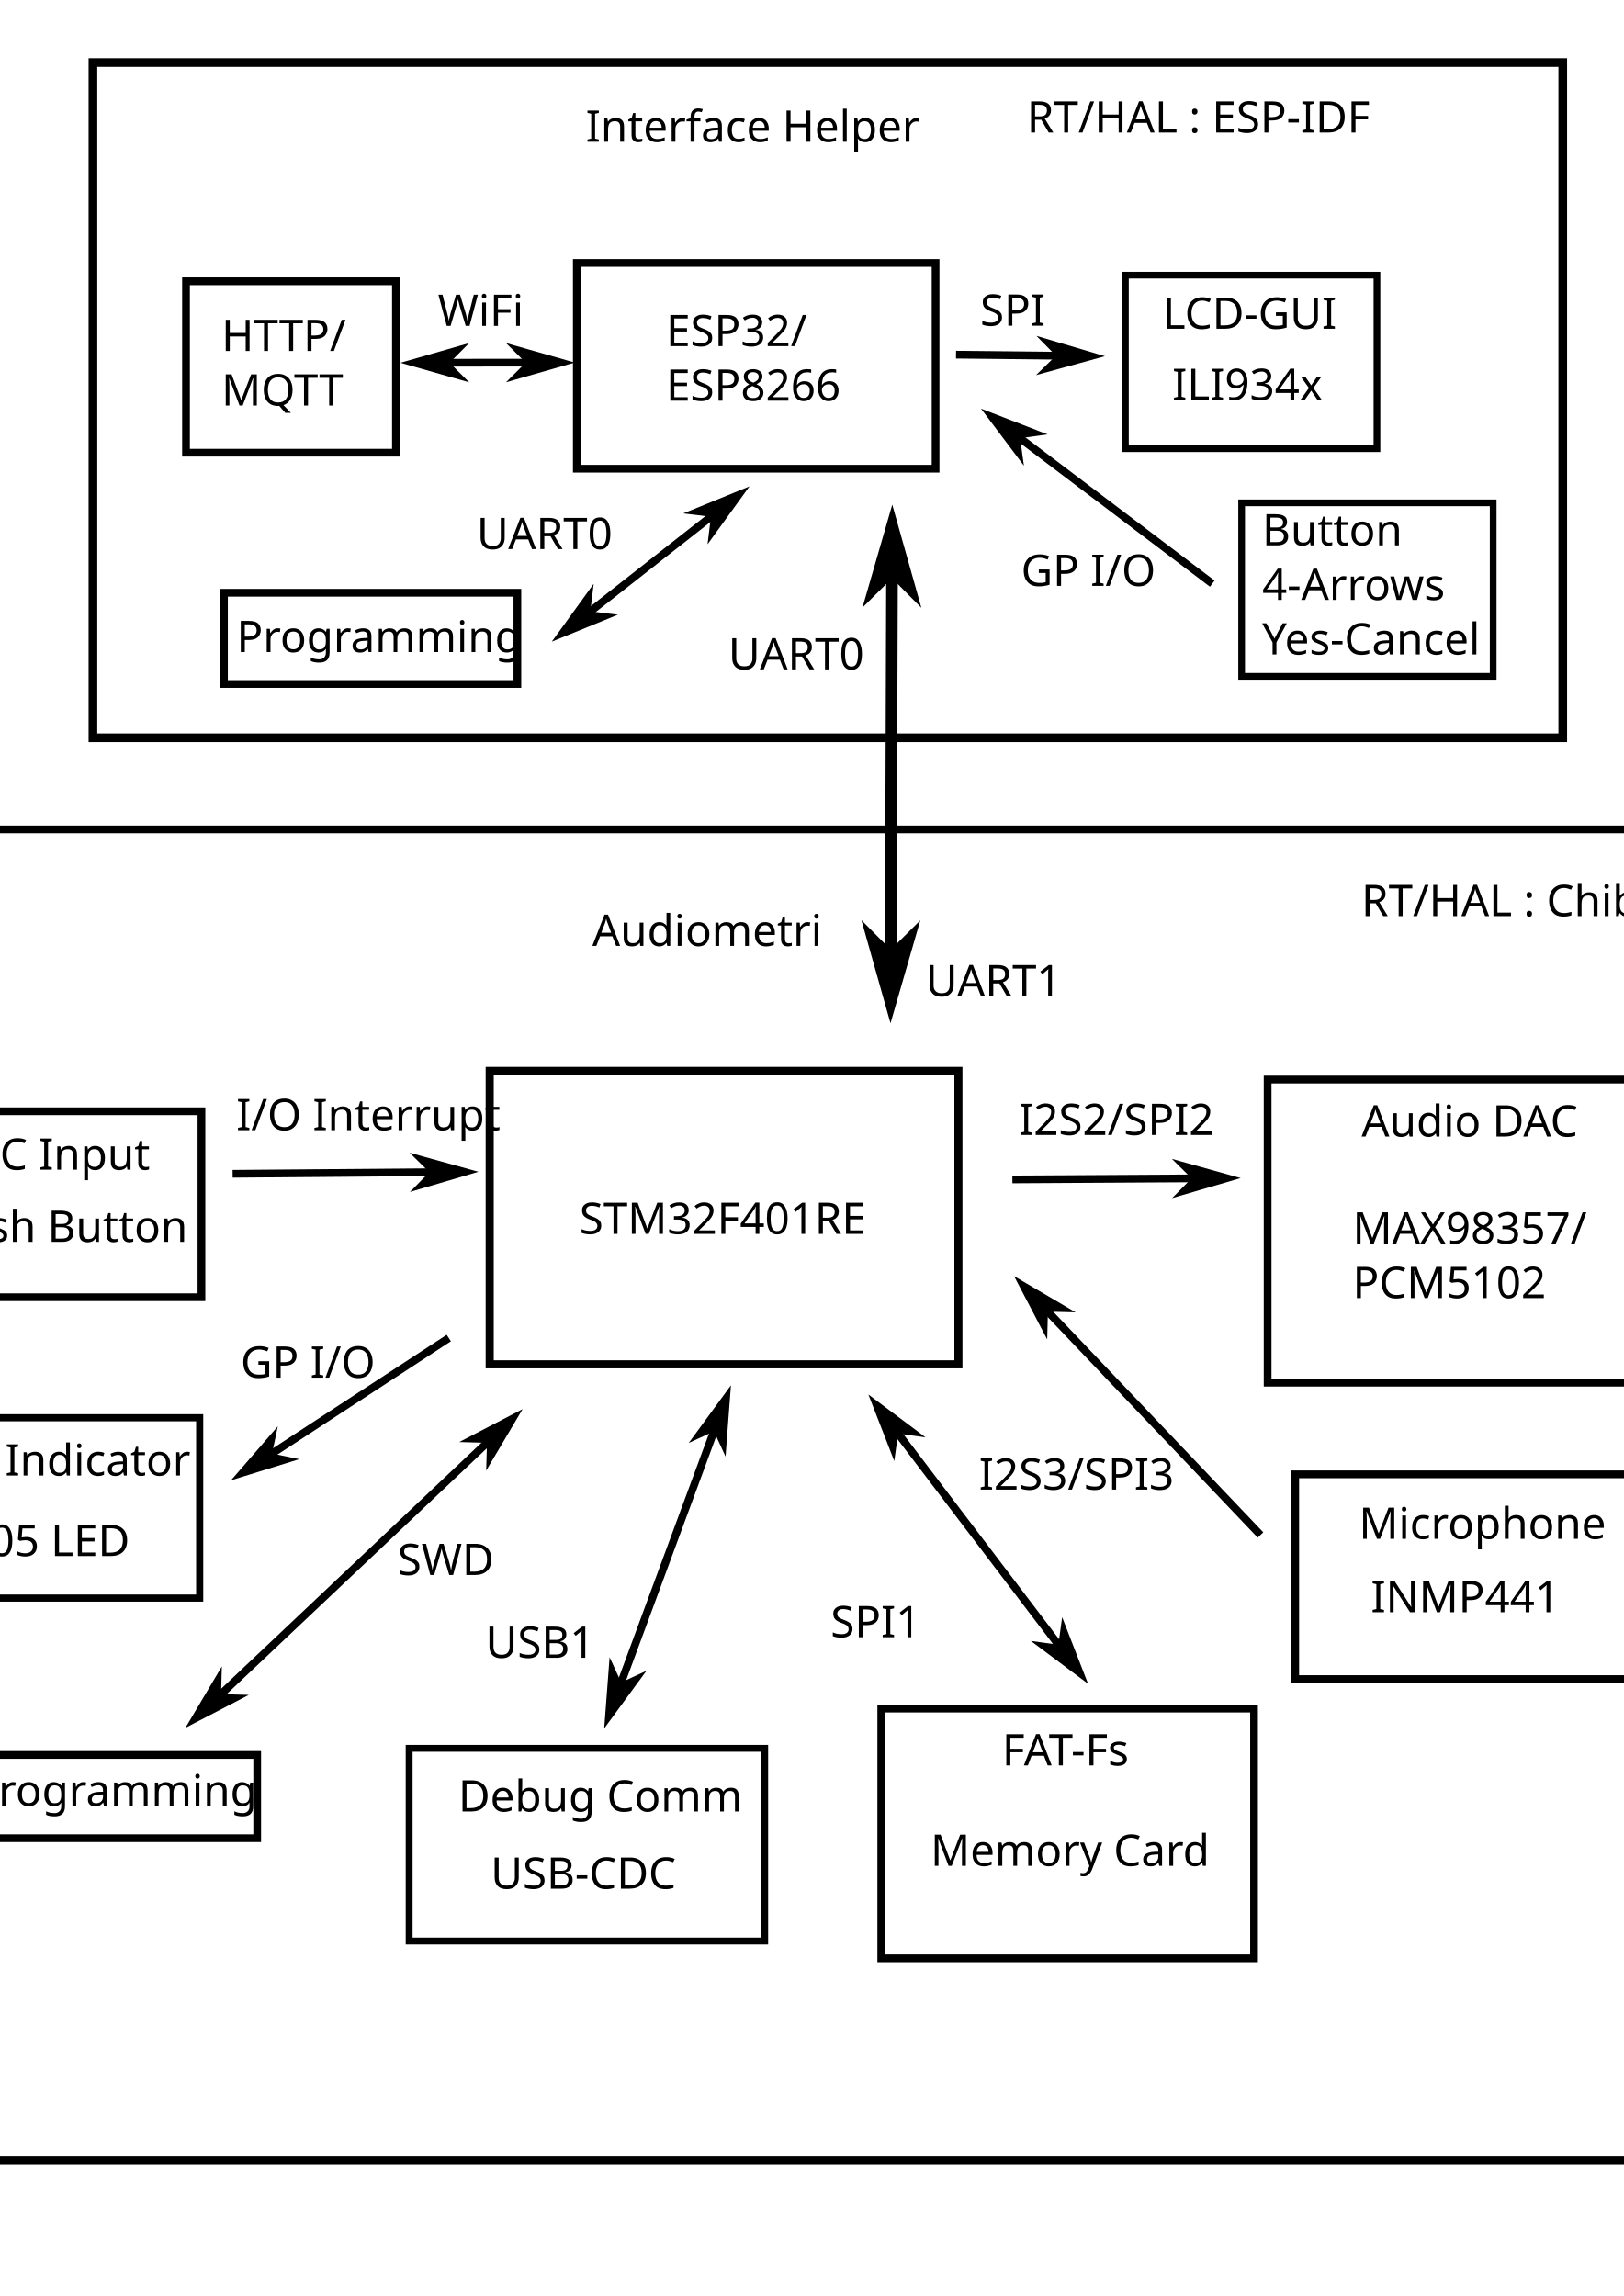
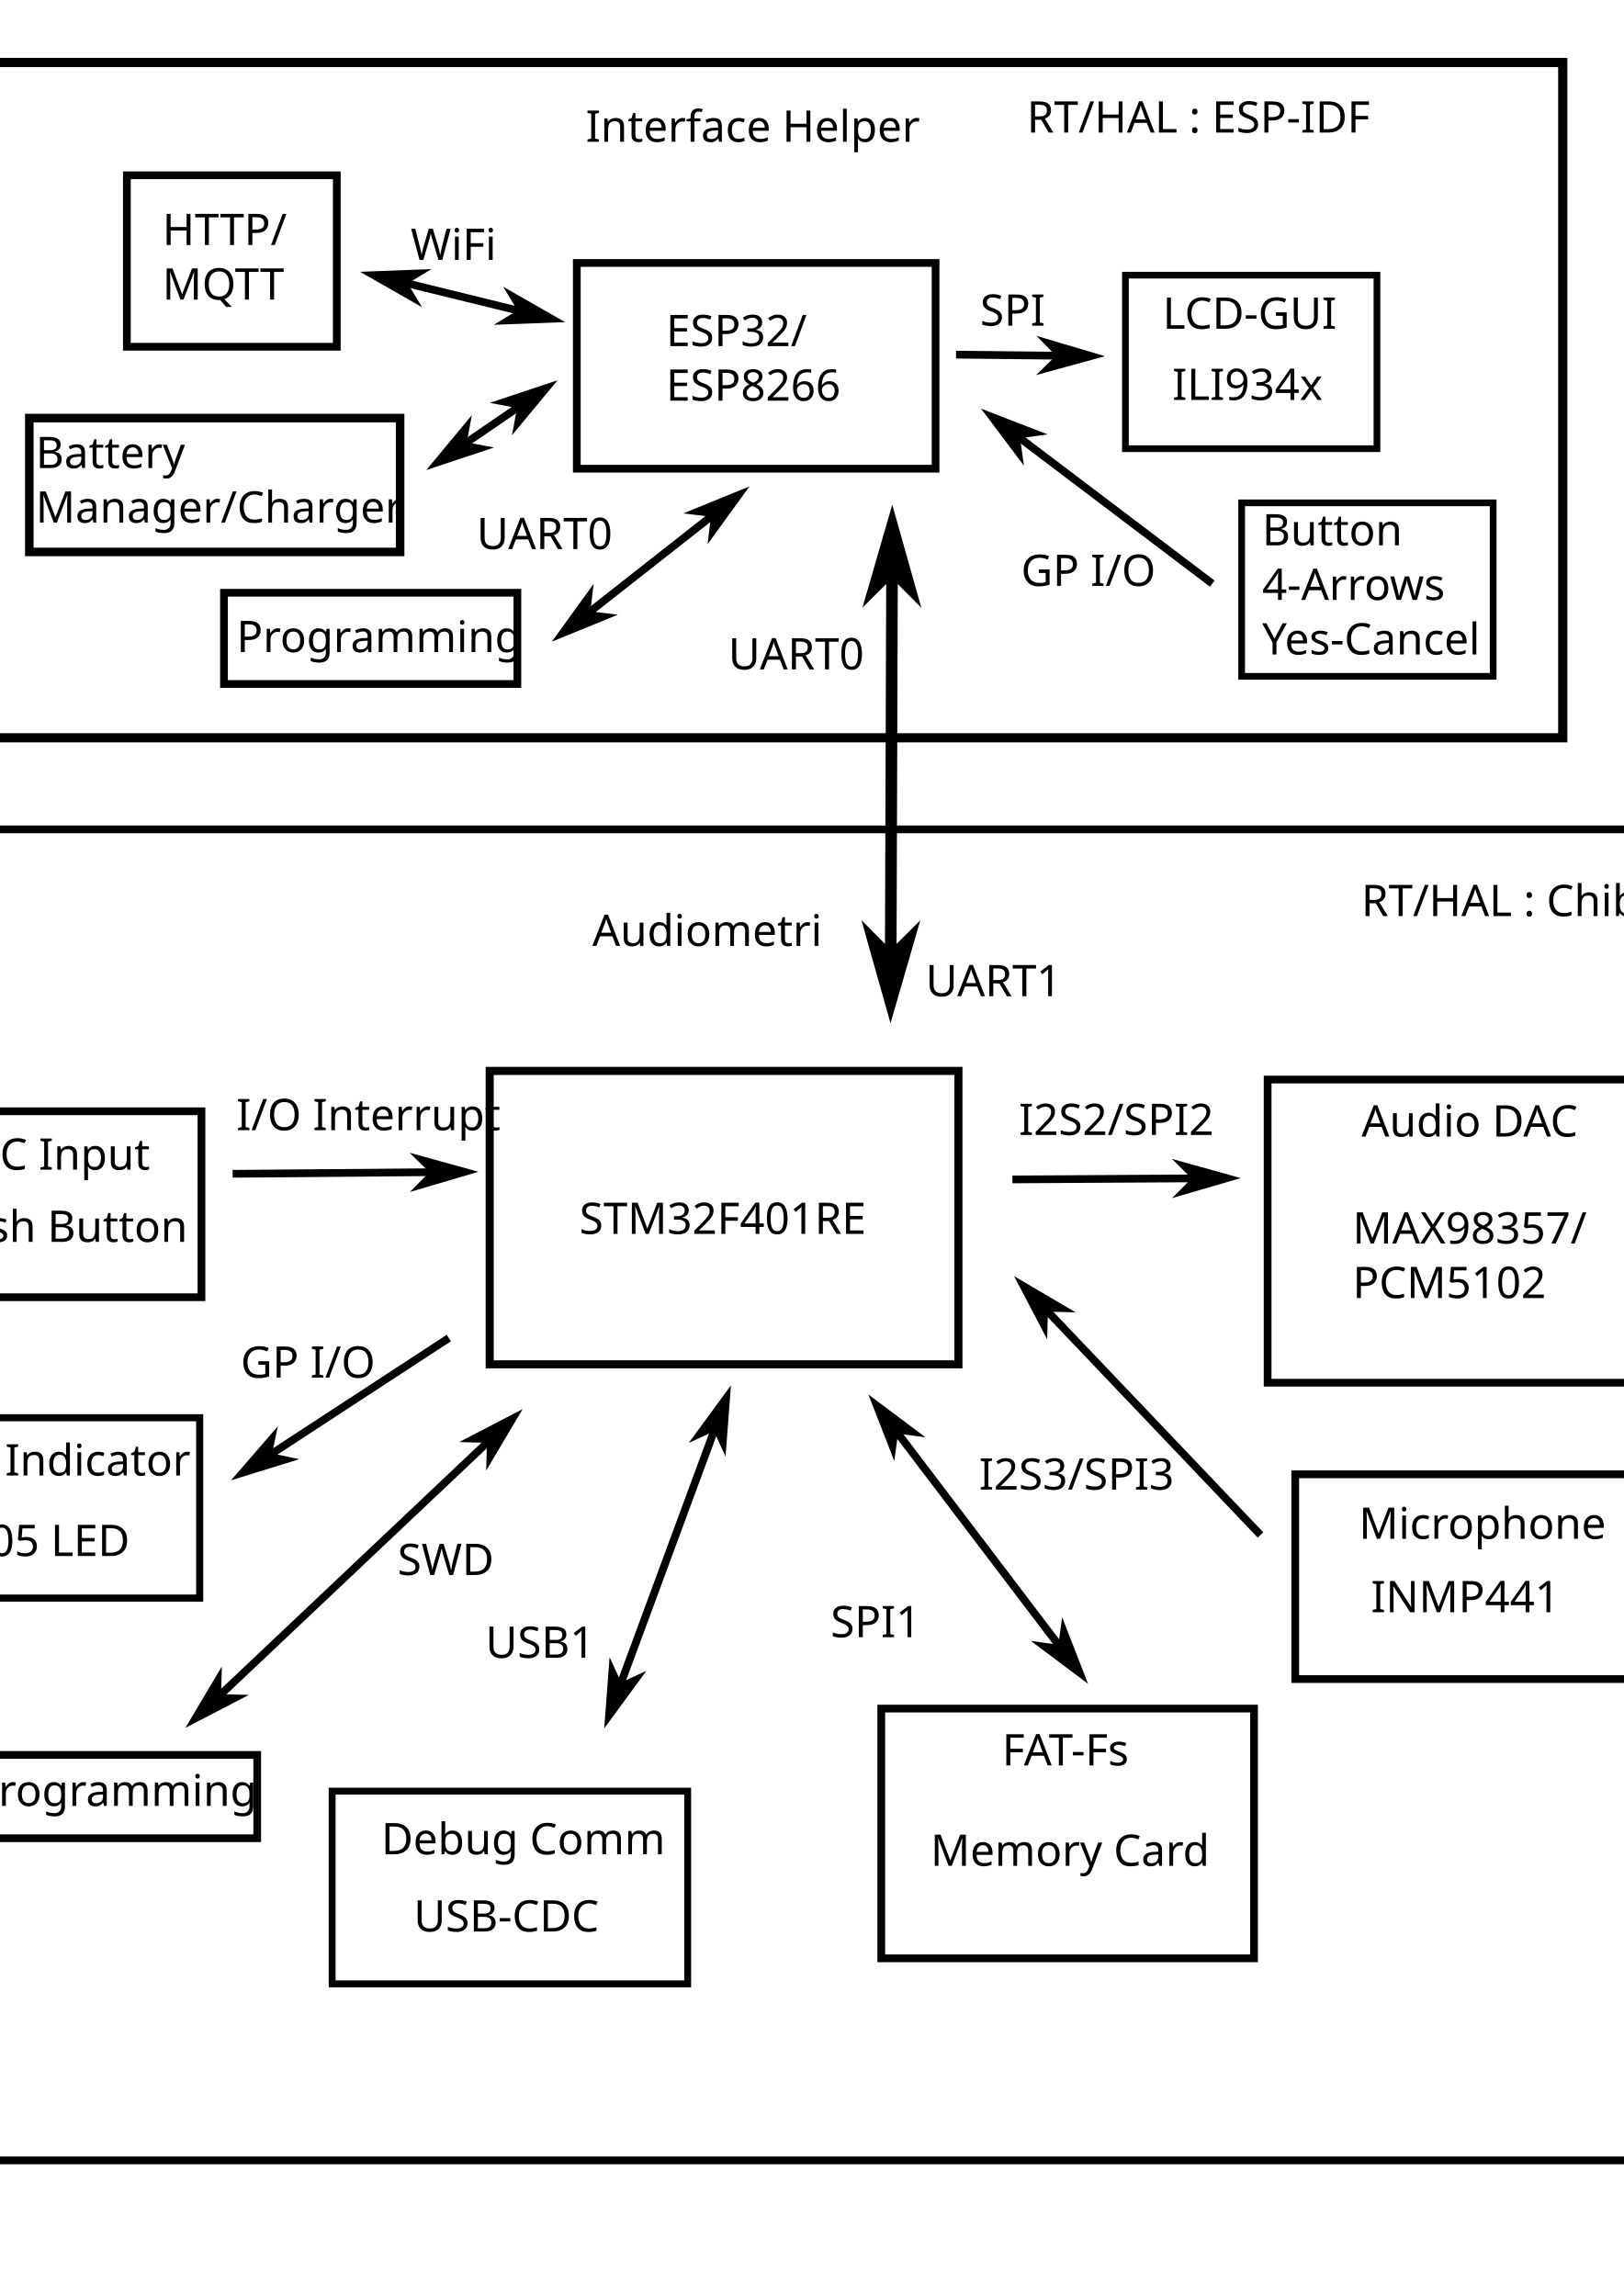
<svg xmlns="http://www.w3.org/2000/svg" width="210mm" height="297mm" viewBox="0 0 210 297" version="1.1" id="svg5">
  <defs id="defs2">
    <marker style="overflow:visible;" id="marker95301" refX="0.0" refY="0.0" orient="auto">
      <path transform="scale(0.4) rotate(180) translate(10,0)" style="fill-rule:evenodd;fill:context-stroke;stroke:context-stroke;stroke-width:1.0pt;" d="M 0.0,0.0 L 5.0,-5.0 L -12.5,0.0 L 5.0,5.0 L 0.0,0.0 z " id="path95299" />
    </marker>
    <marker style="overflow:visible" id="marker52470" refX="0.0" refY="0.0" orient="auto">
      <path transform="scale(0.4) translate(10,0)" style="fill-rule:evenodd;fill:context-stroke;stroke:context-stroke;stroke-width:1.0pt" d="M 0.0,0.0 L 5.0,-5.0 L -12.5,0.0 L 5.0,5.0 L 0.0,0.0 z " id="path52468" />
    </marker>
    <marker style="overflow:visible" id="Arrow1Mstart" refX="0.0" refY="0.0" orient="auto">
      <path transform="scale(0.4) translate(10,0)" style="fill-rule:evenodd;fill:context-stroke;stroke:context-stroke;stroke-width:1.0pt" d="M 0.0,0.0 L 5.0,-5.0 L -12.5,0.0 L 5.0,5.0 L 0.0,0.0 z " id="path31063" />
    </marker>
    <marker style="overflow:visible;" id="Arrow1Mend" refX="0.0" refY="0.0" orient="auto">
      <path transform="scale(0.4) rotate(180) translate(10,0)" style="fill-rule:evenodd;fill:context-stroke;stroke:context-stroke;stroke-width:1.0pt;" d="M 0.0,0.0 L 5.0,-5.0 L -12.5,0.0 L 5.0,5.0 L 0.0,0.0 z " id="path31066" />
    </marker>
    <marker style="overflow:visible;" id="Arrow1Lend" refX="0.0" refY="0.0" orient="auto">
      <path transform="scale(0.8) rotate(180) translate(12.5,0)" style="fill-rule:evenodd;fill:context-stroke;stroke:context-stroke;stroke-width:1.0pt;" d="M 0.0,0.0 L 5.0,-5.0 L -12.5,0.0 L 5.0,5.0 L 0.0,0.0 z " id="path31060" />
    </marker>
    <marker style="overflow:visible" id="Arrow1Lstart" refX="0.0" refY="0.0" orient="auto">
      <path transform="scale(0.8) translate(12.5,0)" style="fill-rule:evenodd;fill:context-stroke;stroke:context-stroke;stroke-width:1.0pt" d="M 0.0,0.0 L 5.0,-5.0 L -12.5,0.0 L 5.0,5.0 L 0.0,0.0 z " id="path31057" />
    </marker>
  </defs>
  <g id="layer1">
    <rect style="fill:none;stroke:#000000;stroke-width:1;stroke-miterlimit:4;stroke-dasharray:none" id="rect846" width="291.822" height="172.173" x="-34.459" y="107.284" />
    <text xml:space="preserve" style="font-style:normal;font-weight:normal;font-size:5.644px;line-height:1.25;font-family:sans-serif;fill:#000000;fill-opacity:1;stroke:none;stroke-width:0.265" x="131.768" y="146.811" id="text2375-6">
      <tspan id="tspan2373-2" style="font-size:5.644px;stroke-width:0.265" x="131.768" y="146.811">I2S2/SPI2</tspan>
    </text>
    <text xml:space="preserve" style="font-style:normal;font-weight:normal;font-size:5.644px;line-height:1.25;font-family:sans-serif;fill:#000000;fill-opacity:1;stroke:none;stroke-width:0.265" x="76.609" y="122.357" id="text2375-6-3">
      <tspan id="tspan2373-2-75" style="font-size:5.644px;stroke-width:0.265" x="76.609" y="122.357">Audiometri</tspan>
    </text>
    <text xml:space="preserve" style="font-style:normal;font-weight:normal;font-size:5.644px;line-height:1.25;font-family:sans-serif;fill:#000000;fill-opacity:1;stroke:none;stroke-width:0.265" x="-3.63" y="233.601" id="text2375-6-3-3">
      <tspan id="tspan2373-2-75-6" style="font-size:5.644px;stroke-width:0.265" x="-3.63" y="233.601">Programming</tspan>
    </text>
    <text xml:space="preserve" style="font-style:normal;font-weight:normal;font-size:5.644px;line-height:1.25;font-family:sans-serif;fill:#000000;fill-opacity:1;stroke:none;stroke-width:0.265" x="86.15" y="44.777" id="text2375-6-3-5">
      <tspan id="tspan2373-2-75-0" style="font-size:5.644px;stroke-width:0.265" x="86.15" y="44.777">ESP32/</tspan>
      <tspan style="font-size:5.644px;stroke-width:0.265" x="86.15" y="51.832" id="tspan128391">ESP8266</tspan>
    </text>
    <text xml:space="preserve" style="font-style:normal;font-weight:normal;font-size:5.644px;line-height:1.25;font-family:sans-serif;fill:#000000;fill-opacity:1;stroke:none;stroke-width:0.265" x="75.76" y="18.334" id="text2375-6-3-8">
      <tspan id="tspan2373-2-75-4" style="font-size:5.644px;stroke-width:0.265" x="75.76" y="18.334">Interface Helper</tspan>
    </text>
-     <text xml:space="preserve" style="font-style:normal;font-weight:normal;font-size:5.644px;line-height:1.25;font-family:sans-serif;fill:#000000;fill-opacity:1;stroke:none;stroke-width:0.265" x="56.635" y="42.145" id="text2375-6-3-8-6">
-       <tspan id="tspan2373-2-75-4-9" style="font-size:5.644px;stroke-width:0.265" x="56.635" y="42.145">WiFi</tspan>
+     <text xml:space="preserve" style="font-style:normal;font-weight:normal;font-size:5.644px;line-height:1.25;font-family:sans-serif;fill:#000000;fill-opacity:1;stroke:none;stroke-width:0.265" x="4.624" y="60.549" id="text2375-6-3-8-3">
+       <tspan id="tspan2373-2-75-4-67" style="font-size:5.644px;stroke-width:0.265" x="4.624" y="60.549">Battery</tspan>
+       <tspan style="font-size:5.644px;stroke-width:0.265" x="4.624" y="67.605" id="tspan4723">Manager/Charger</tspan>
    </text>
-     <text xml:space="preserve" style="font-style:normal;font-weight:normal;font-size:5.644px;line-height:1.25;font-family:sans-serif;fill:#000000;fill-opacity:1;stroke:none;stroke-width:0.265" x="28.654" y="45.402" id="text2375-6-3-8-7">
-       <tspan id="tspan2373-2-75-4-65" style="font-size:5.644px;stroke-width:0.265" x="28.654" y="45.402">HTTP/</tspan>
-       <tspan style="font-size:5.644px;stroke-width:0.265" x="28.654" y="52.457" id="tspan120565">MQTT</tspan>
+     <text xml:space="preserve" style="font-style:normal;font-weight:normal;font-size:5.644px;line-height:1.25;font-family:sans-serif;fill:#000000;fill-opacity:1;stroke:none;stroke-width:0.265" x="53.114" y="33.616" id="text2375-6-3-8-6">
+       <tspan id="tspan2373-2-75-4-9" style="font-size:5.644px;stroke-width:0.265" x="53.114" y="33.616">WiFi</tspan>
+     </text>
+     <text xml:space="preserve" style="font-style:normal;font-weight:normal;font-size:5.644px;line-height:1.25;font-family:sans-serif;fill:#000000;fill-opacity:1;stroke:none;stroke-width:0.265" x="21.006" y="31.697" id="text2375-6-3-8-7">
+       <tspan id="tspan2373-2-75-4-65" style="font-size:5.644px;stroke-width:0.265" x="21.006" y="31.697">HTTP/</tspan>
+       <tspan style="font-size:5.644px;stroke-width:0.265" x="21.006" y="38.753" id="tspan120565">MQTT</tspan>
    </text>
    <text xml:space="preserve" style="font-style:normal;font-weight:normal;font-size:5.644px;line-height:1.25;font-family:sans-serif;fill:#000000;fill-opacity:1;stroke:none;stroke-width:0.265" x="126.765" y="42.128" id="text2375-6-3-8-5">
      <tspan id="tspan2373-2-75-4-4" style="font-size:5.644px;stroke-width:0.265" x="126.765" y="42.128">SPI</tspan>
    </text>
    <text xml:space="preserve" style="font-style:normal;font-weight:normal;font-size:5.644px;line-height:1.25;font-family:sans-serif;fill:#000000;fill-opacity:1;stroke:none;stroke-width:0.265" x="151.616" y="51.734" id="text2375-6-3-8-1">
      <tspan id="tspan2373-2-75-4-5" style="font-size:5.644px;stroke-width:0.265" x="151.616" y="51.734">ILI934x</tspan>
    </text>
    <text xml:space="preserve" style="font-style:normal;font-weight:normal;font-size:5.644px;line-height:1.25;font-family:sans-serif;fill:#000000;fill-opacity:1;stroke:none;stroke-width:0.265" x="150.374" y="42.521" id="text2375-6-3-8-0">
      <tspan id="tspan2373-2-75-4-6" style="font-size:5.644px;stroke-width:0.265" x="150.374" y="42.521">LCD-GUI</tspan>
    </text>
    <text xml:space="preserve" style="font-style:normal;font-weight:normal;font-size:5.644px;line-height:1.25;font-family:sans-serif;fill:#000000;fill-opacity:1;stroke:none;stroke-width:0.265" x="163.243" y="70.548" id="text2375-6-3-8-0-6">
      <tspan style="font-size:5.644px;stroke-width:0.265" x="163.243" y="70.548" id="tspan2934">Button</tspan>
      <tspan style="font-size:5.644px;stroke-width:0.265" x="163.243" y="77.603" id="tspan2938">4-Arrows</tspan>
      <tspan style="font-size:5.644px;stroke-width:0.265" x="163.243" y="84.659" id="tspan2940">Yes-Cancel</tspan>
    </text>
    <text xml:space="preserve" style="font-style:normal;font-weight:normal;font-size:5.644px;line-height:1.25;font-family:sans-serif;fill:#000000;fill-opacity:1;stroke:none;stroke-width:0.265" x="176.069" y="118.503" id="text2375-6-3-4">
      <tspan id="tspan2373-2-75-7" style="font-size:5.644px;stroke-width:0.265" x="176.069" y="118.503">RT/HAL : ChibiOS</tspan>
    </text>
    <text xml:space="preserve" style="font-style:normal;font-weight:normal;font-size:5.644px;line-height:1.25;font-family:sans-serif;fill:#000000;fill-opacity:1;stroke:none;stroke-width:0.265" x="132.81" y="17.15" id="text2375-6-3-4-3">
      <tspan id="tspan2373-2-75-7-0" style="font-size:5.644px;stroke-width:0.265" x="132.81" y="17.15">RT/HAL : ESP-IDF</tspan>
    </text>
    <text xml:space="preserve" style="font-style:normal;font-weight:normal;font-size:5.644px;line-height:1.25;font-family:sans-serif;fill:#000000;fill-opacity:1;stroke:none;stroke-width:0.265" x="-10.534" y="190.87" id="text2375-6-3-2">
      <tspan id="tspan2373-2-75-8" style="font-size:5.644px;stroke-width:0.265" x="-10.534" y="190.87">3FC Indicator</tspan>
    </text>
    <text xml:space="preserve" style="font-style:normal;font-weight:normal;font-size:5.644px;line-height:1.25;font-family:sans-serif;fill:#000000;fill-opacity:1;stroke:none;stroke-width:0.265" x="-6.178" y="151.301" id="text2375-6-3-2-1">
      <tspan id="tspan2373-2-75-8-2" style="font-size:5.644px;stroke-width:0.265" x="-6.178" y="151.301">3FC Input</tspan>
    </text>
    <text xml:space="preserve" style="font-style:normal;font-weight:normal;font-size:5.644px;line-height:1.25;font-family:sans-serif;fill:#000000;fill-opacity:1;stroke:none;stroke-width:0.265" x="-7.818" y="201.285" id="text2375-6-3-2-9">
      <tspan id="tspan2373-2-75-8-7" style="font-size:5.644px;stroke-width:0.265" x="-7.818" y="201.285">0805 LED</tspan>
    </text>
    <text xml:space="preserve" style="font-style:normal;font-weight:normal;font-size:5.644px;line-height:1.25;font-family:sans-serif;fill:#000000;fill-opacity:1;stroke:none;stroke-width:0.265" x="-8.426" y="160.642" id="text2375-6-3-2-9-9">
      <tspan id="tspan2373-2-75-8-7-3" style="font-size:5.644px;stroke-width:0.265" x="-8.426" y="160.642">Push Button</tspan>
    </text>
    <text xml:space="preserve" style="font-style:normal;font-weight:normal;font-size:5.644px;line-height:1.25;font-family:sans-serif;fill:#000000;fill-opacity:1;stroke:none;stroke-width:0.265" x="217.473" y="152.178" id="text2375-6-3-9">
      <tspan id="tspan2373-2-75-2" style="font-size:5.644px;stroke-width:0.265" x="217.473" y="152.178">TRS</tspan>
    </text>
    <text xml:space="preserve" style="font-style:normal;font-weight:normal;font-size:5.644px;line-height:1.25;font-family:sans-serif;fill:#000000;fill-opacity:1;stroke:none;stroke-width:0.265" x="126.62" y="192.685" id="text2375-6-0">
      <tspan id="tspan2373-2-9" style="font-size:5.644px;stroke-width:0.265" x="126.62" y="192.685">I2S3/SPI3</tspan>
    </text>
    <text xml:space="preserve" style="font-style:normal;font-weight:normal;font-size:5.644px;line-height:1.25;font-family:sans-serif;fill:#000000;fill-opacity:1;stroke:none;stroke-width:0.265" x="107.429" y="211.778" id="text2375-6-0-2">
      <tspan id="tspan2373-2-9-61" style="font-size:5.644px;stroke-width:0.265" x="107.429" y="211.778">SPI1</tspan>
    </text>
    <text xml:space="preserve" style="font-style:normal;font-weight:normal;font-size:5.644px;line-height:1.25;font-family:sans-serif;fill:#000000;fill-opacity:1;stroke:none;stroke-width:0.265" x="62.805" y="214.446" id="text2375-6-0-2-0">
      <tspan id="tspan2373-2-9-61-2" style="font-size:5.644px;stroke-width:0.265" x="62.805" y="214.446">USB1</tspan>
    </text>
    <text xml:space="preserve" style="font-style:normal;font-weight:normal;font-size:5.644px;line-height:1.25;font-family:sans-serif;fill:#000000;fill-opacity:1;stroke:none;stroke-width:0.265" x="31.124" y="178.21" id="text2375-6-0-2-0-3">
      <tspan id="tspan2373-2-9-61-2-6" style="font-size:5.644px;stroke-width:0.265" x="31.124" y="178.21">GP I/O</tspan>
    </text>
    <text xml:space="preserve" style="font-style:normal;font-weight:normal;font-size:5.644px;line-height:1.25;font-family:sans-serif;fill:#000000;fill-opacity:1;stroke:none;stroke-width:0.265" x="51.414" y="203.732" id="text2375-6-0-2-0-3-3">
      <tspan id="tspan2373-2-9-61-2-6-2" style="font-size:5.644px;stroke-width:0.265" x="51.414" y="203.732">SWD</tspan>
    </text>
    <text xml:space="preserve" style="font-style:normal;font-weight:normal;font-size:5.644px;line-height:1.25;font-family:sans-serif;fill:#000000;fill-opacity:1;stroke:none;stroke-width:0.265" x="177.31" y="208.548" id="text2375-6-2">
      <tspan id="tspan2373-2-7" style="font-size:5.644px;stroke-width:0.265" x="177.31" y="208.548">INMP441</tspan>
    </text>
    <text xml:space="preserve" style="font-style:normal;font-weight:normal;font-size:5.644px;line-height:1.25;font-family:sans-serif;fill:#000000;fill-opacity:1;stroke:none;stroke-width:0.265" x="175.759" y="199.054" id="text2375-6-9">
      <tspan id="tspan2373-2-1" style="font-size:5.644px;stroke-width:0.265" x="175.759" y="199.054">Microphone</tspan>
    </text>
    <g id="g32823" transform="translate(-10.96566,41.13066)">
      <text xml:space="preserve" style="font-style:normal;font-weight:normal;font-size:5.644px;line-height:1.25;font-family:sans-serif;fill:#000000;fill-opacity:1;stroke:none;stroke-width:0.265" x="85.901" y="118.484" id="text2375-3">
        <tspan id="tspan2373-6" style="font-size:5.644px;stroke-width:0.265" x="85.901" y="118.484">STM32F401RE</tspan>
      </text>
      <rect style="fill:none;stroke:#000000;stroke-width:1.045" id="rect6977" width="60.621" height="37.953" x="74.301" y="97.4" />
    </g>
    <g id="g30751" transform="translate(-27.52363,8.759514)">
      <text xml:space="preserve" style="font-style:normal;font-weight:normal;font-size:5.644px;line-height:1.25;font-family:sans-serif;fill:#000000;fill-opacity:1;stroke:none;stroke-width:0.265" x="203.62" y="138.256" id="text2375-7">
        <tspan id="tspan2373-5" style="font-size:5.644px;stroke-width:0.265" x="203.62" y="138.256">Audio DAC</tspan>
      </text>
      <text xml:space="preserve" style="font-style:normal;font-weight:normal;font-size:5.644px;line-height:1.25;font-family:sans-serif;fill:#000000;fill-opacity:1;stroke:none;stroke-width:0.265" x="202.468" y="152.09" id="text2375-7-3">
        <tspan id="tspan2373-5-5" style="font-size:5.644px;stroke-width:0.265" x="202.468" y="152.09">MAX98357/</tspan>
        <tspan style="font-size:5.644px;stroke-width:0.265" x="202.468" y="159.146" id="tspan27309">PCM5102</tspan>
      </text>
      <rect style="fill:none;stroke:#000000;stroke-width:1" id="rect19009" width="49.405" height="39.212" x="191.47" y="130.886" />
    </g>
    <path style="fill:none;stroke:#000000;stroke-width:1;stroke-linecap:butt;stroke-linejoin:miter;stroke-miterlimit:4;stroke-dasharray:none;stroke-opacity:1;marker-end:url(#Arrow1Mend)" d="m 130.937,152.564 27.556,-0.161" id="path30957" />
    <rect style="fill:none;stroke:#000000;stroke-width:1;stroke-miterlimit:4;stroke-dasharray:none" id="rect32907" width="43.341" height="26.485" x="167.518" y="190.712" />
    <path style="fill:none;stroke:#000000;stroke-width:1;stroke-linecap:butt;stroke-linejoin:miter;stroke-miterlimit:4;stroke-dasharray:none;stroke-opacity:1;marker-start:url(#Arrow1Mstart)" d="m 132.509,166.499 30.517,32.057" id="path35788" />
    <g id="g46411" transform="translate(11.11765,57.1152)">
      <text xml:space="preserve" style="font-style:normal;font-weight:normal;font-size:5.644px;line-height:1.25;font-family:sans-serif;fill:#000000;fill-opacity:1;stroke:none;stroke-width:0.265" x="109.238" y="184.241" id="text2375-6-0-0">
        <tspan id="tspan2373-2-9-6" style="font-size:5.644px;stroke-width:0.265" x="109.238" y="184.241">Memory Card</tspan>
      </text>
      <text xml:space="preserve" style="font-style:normal;font-weight:normal;font-size:5.644px;line-height:1.25;font-family:sans-serif;fill:#000000;fill-opacity:1;stroke:none;stroke-width:0.265" x="118.489" y="171.253" id="text2375-6-0-3">
        <tspan style="font-size:5.644px;stroke-width:0.265" x="118.489" y="171.253" id="tspan40684">FAT-Fs</tspan>
      </text>
      <rect style="fill:none;stroke:#000000;stroke-width:1;stroke-miterlimit:4;stroke-dasharray:none" id="rect37617" width="48.213" height="32.306" x="102.859" y="163.9" />
    </g>
-     <g id="g95093" transform="translate(14.58401,4.016214)">
+     <g id="g95093" transform="translate(4.622497,9.553044)">
      <text xml:space="preserve" style="font-style:normal;font-weight:normal;font-size:5.644px;line-height:1.25;font-family:sans-serif;fill:#000000;fill-opacity:1;stroke:none;stroke-width:0.265" x="44.691" y="230.315" id="text2375-6-0-2-8">
        <tspan id="tspan2373-2-9-61-7" style="font-size:5.644px;stroke-width:0.265" x="44.691" y="230.315">Debug Comm</tspan>
      </text>
      <text xml:space="preserve" style="font-style:normal;font-weight:normal;font-size:5.644px;line-height:1.25;font-family:sans-serif;fill:#000000;fill-opacity:1;stroke:none;stroke-width:0.265" x="48.896" y="240.297" id="text2375-6-0-2-8-9">
        <tspan id="tspan2373-2-9-61-7-2" style="font-size:5.644px;stroke-width:0.265" x="48.896" y="240.297">USB-CDC</tspan>
      </text>
      <rect style="fill:none;stroke:#000000;stroke-width:0.889;stroke-miterlimit:4;stroke-dasharray:none" id="rect47798" width="45.984" height="24.93" x="38.333" y="222.141" />
    </g>
    <rect style="fill:none;stroke:#000000;stroke-width:0.921;stroke-miterlimit:4;stroke-dasharray:none" id="rect52808" width="40.164" height="23.328" x="-14.338" y="183.393" />
    <g id="g56777" transform="translate(1.838743,40.95042)">
      <rect style="fill:none;stroke:#000000;stroke-width:1;stroke-miterlimit:4;stroke-dasharray:none" id="rect54993" width="5.151" height="21.003" x="232.179" y="106.547" />
      <path id="rect55757" style="fill:none;stroke:#000000;stroke-width:0.984;stroke-miterlimit:4;stroke-dasharray:none" d="m 237.235,110.004 11.465,-9.24 0.306,33.61 -11.584,-11.141 z" />
    </g>
    <path style="fill:none;stroke:#000000;stroke-width:1;stroke-linecap:butt;stroke-linejoin:miter;stroke-miterlimit:4;stroke-dasharray:none;stroke-opacity:1;marker-end:url(#Arrow1Mend)" d="m 214.435,156.529 17.48,-0.011" id="path56693" />
    <path style="fill:none;stroke:#000000;stroke-width:1;stroke-linecap:butt;stroke-linejoin:miter;stroke-miterlimit:4;stroke-dasharray:none;stroke-opacity:1;marker-end:url(#Arrow1Mend)" d="M 58.046,173.083 31.529,190.407" id="path65476" />
    <rect style="fill:none;stroke:#000000;stroke-width:1;stroke-miterlimit:4;stroke-dasharray:none" id="rect67063" width="38.786" height="24.053" x="-12.731" y="143.749" />
    <path style="fill:none;stroke:#000000;stroke-width:1;stroke-linecap:butt;stroke-linejoin:miter;stroke-miterlimit:4;stroke-dasharray:none;stroke-opacity:1;marker-start:url(#Arrow1Mstart)" d="m 59.912,151.593 -29.826,0.245" id="path75725" />
    <text xml:space="preserve" style="font-style:normal;font-weight:normal;font-size:5.644px;line-height:1.25;font-family:sans-serif;fill:#000000;fill-opacity:1;stroke:none;stroke-width:0.265" x="30.563" y="146.199" id="text2375-6-0-2-0-3-1">
      <tspan id="tspan2373-2-9-61-2-6-9" style="font-size:5.644px;stroke-width:0.265" x="30.563" y="146.199">I/O Interrupt</tspan>
    </text>
    <text xml:space="preserve" style="font-style:normal;font-weight:normal;font-size:10.583px;line-height:1.25;font-family:sans-serif;fill:#000000;fill-opacity:1;stroke:none;stroke-width:0.265" x="87.286" y="229.863" id="text78940">
      <tspan id="tspan78938" style="stroke-width:0.265" x="87.286" y="229.863" />
    </text>
-     <rect style="fill:none;stroke:#000000;stroke-width:1.121;stroke-miterlimit:4;stroke-dasharray:none" id="rect83635" width="190.098" height="87.352" x="12.019" y="8.085" />
+     <rect style="fill:none;stroke:#000000;stroke-width:1.189;stroke-miterlimit:4;stroke-dasharray:none" id="rect83635" width="213.944" height="87.352" x="-11.827" y="8.085" />
    <rect style="fill:none;stroke:#000000;stroke-width:1;stroke-miterlimit:4;stroke-dasharray:none" id="rect90617" width="46.401" height="26.613" x="74.601" y="34.016" />
    <path style="fill:none;stroke:#000000;stroke-width:1;stroke-linecap:butt;stroke-linejoin:miter;stroke-opacity:1;stroke-miterlimit:4;stroke-dasharray:none;marker-end:url(#Arrow1Mend);marker-start:url(#Arrow1Mstart)" d="m 113.502,181.954 26.029,34.282" id="path95295" />
    <path style="fill:none;stroke:#000000;stroke-width:1;stroke-linecap:butt;stroke-linejoin:miter;stroke-opacity:1;stroke-miterlimit:4;stroke-dasharray:none;marker-start:url(#Arrow1Mstart);marker-end:url(#marker95301)" d="M 93.853,181.044 78.827,221.736" id="path95297" />
    <rect style="fill:none;stroke:#000000;stroke-width:1;stroke-miterlimit:4;stroke-dasharray:none" id="rect95502" width="41.277" height="10.773" x="-8.012" y="227.011" />
    <path style="fill:none;stroke:#000000;stroke-width:1;stroke-linecap:butt;stroke-linejoin:miter;stroke-opacity:1;stroke-miterlimit:4;stroke-dasharray:none;marker-start:url(#Arrow1Mstart);marker-end:url(#Arrow1Mend)" d="M 66.162,183.63 25.411,222.153" id="path98047" />
    <path style="fill:none;stroke:#000000;stroke-width:1;stroke-linecap:butt;stroke-linejoin:miter;stroke-opacity:1;stroke-miterlimit:4;stroke-dasharray:none;marker-start:;marker-end:url(#marker95301)" d="m 123.647,45.875 17.292,0.18" id="path106295" />
    <rect style="fill:none;stroke:#000000;stroke-width:0.867;stroke-miterlimit:4;stroke-dasharray:none" id="rect106499" width="32.531" height="22.443" x="145.555" y="35.594" />
    <rect style="fill:none;stroke:#000000;stroke-width:0.867;stroke-miterlimit:4;stroke-dasharray:none" id="rect106499-3" width="32.531" height="22.443" x="160.586" y="65.045" />
-     <rect style="fill:none;stroke:#000000;stroke-width:1;stroke-miterlimit:4;stroke-dasharray:none" id="rect117476" width="27.15" height="22.177" x="24.057" y="36.381" />
-     <path style="fill:none;stroke:#000000;stroke-width:1;stroke-linecap:butt;stroke-linejoin:miter;stroke-opacity:1;stroke-miterlimit:4;stroke-dasharray:none;marker-start:url(#marker52470);marker-end:url(#marker95301)" d="m 53.768,46.924 18.593,-0.023" id="path122747" />
+     <rect style="fill:none;stroke:#000000;stroke-width:1;stroke-miterlimit:4;stroke-dasharray:none" id="rect117476" width="27.15" height="22.177" x="16.409" y="22.677" />
    <path style="fill:none;stroke:#000000;stroke-width:1.5;stroke-linecap:butt;stroke-linejoin:miter;stroke-opacity:1;stroke-miterlimit:4;stroke-dasharray:none;marker-start:url(#marker52470);marker-end:url(#marker95301)" d="m 115.389,68.234 -0.207,61.175" id="path127783" />
    <text xml:space="preserve" style="font-style:normal;font-weight:normal;font-size:5.644px;line-height:1.25;font-family:sans-serif;fill:#000000;fill-opacity:1;stroke:none;stroke-width:0.265" x="119.728" y="128.871" id="text2375-6-3-37">
      <tspan id="tspan2373-2-75-45" style="font-size:5.644px;stroke-width:0.265" x="119.728" y="128.871">UART1</tspan>
    </text>
    <text xml:space="preserve" style="font-style:normal;font-weight:normal;font-size:5.644px;line-height:1.25;font-family:sans-serif;fill:#000000;fill-opacity:1;stroke:none;stroke-width:0.265" x="94.202" y="86.586" id="text2375-6-3-37-2">
      <tspan id="tspan2373-2-75-45-5" style="font-size:5.644px;stroke-width:0.265" x="94.202" y="86.586">UART0</tspan>
    </text>
    <text xml:space="preserve" style="font-style:normal;font-weight:normal;font-size:5.644px;line-height:1.25;font-family:sans-serif;fill:#000000;fill-opacity:1;stroke:none;stroke-width:0.265" x="61.66" y="71.025" id="text2375-6-3-37-2-4">
      <tspan id="tspan2373-2-75-45-5-4" style="font-size:5.644px;stroke-width:0.265" x="61.66" y="71.025">UART0</tspan>
    </text>
    <rect style="fill:none;stroke:#000000;stroke-width:1;stroke-miterlimit:4;stroke-dasharray:none" id="rect133117" width="37.946" height="11.802" x="28.968" y="76.676" />
    <text xml:space="preserve" style="font-style:normal;font-weight:normal;font-size:5.644px;line-height:1.25;font-family:sans-serif;fill:#000000;fill-opacity:1;stroke:none;stroke-width:0.265" x="30.596" y="84.354" id="text2375-6-3-3-4">
      <tspan id="tspan2373-2-75-6-7" style="font-size:5.644px;stroke-width:0.265" x="30.596" y="84.354">Programming</tspan>
    </text>
    <path style="fill:none;stroke:#000000;stroke-width:1;stroke-linecap:butt;stroke-linejoin:miter;stroke-opacity:1;stroke-miterlimit:4;stroke-dasharray:none;marker-start:url(#Arrow1Mstart);marker-end:url(#marker95301)" d="M 72.912,81.788 95.383,64.135" id="path135818" />
    <path style="fill:none;stroke:#000000;stroke-width:1;stroke-linecap:butt;stroke-linejoin:miter;stroke-opacity:1;stroke-miterlimit:4;stroke-dasharray:none;marker-start:url(#marker52470)" d="m 128.446,54.044 28.342,21.453" id="path7732" />
    <text xml:space="preserve" style="font-style:normal;font-weight:normal;font-size:5.644px;line-height:1.25;font-family:sans-serif;fill:#000000;fill-opacity:1;stroke:none;stroke-width:0.265" x="132.057" y="75.791" id="text2375-6-0-2-0-3-5">
      <tspan id="tspan2373-2-9-61-2-6-3" style="font-size:5.644px;stroke-width:0.265" x="132.057" y="75.791">GP I/O</tspan>
    </text>
+     <rect style="fill:none;stroke:#000000;stroke-width:1.106" id="rect1436" width="47.958" height="17.319" x="3.79" y="54.079" />
+     <path style="fill:none;stroke:#000000;stroke-width:1;stroke-linecap:butt;stroke-linejoin:miter;stroke-opacity:1;stroke-miterlimit:4;stroke-dasharray:none;marker-start:url(#marker52470);marker-end:url(#marker95301)" d="m 48.478,35.627 22.704,5.573" id="path5305" />
+     <path style="fill:none;stroke:#000000;stroke-width:1;stroke-linecap:butt;stroke-linejoin:miter;stroke-opacity:1;stroke-miterlimit:4;stroke-dasharray:none;marker-start:url(#marker52470);marker-end:url(#marker95301)" d="M 56.755,59.694 70.489,50.302" id="path5558" />
  </g>
</svg>
